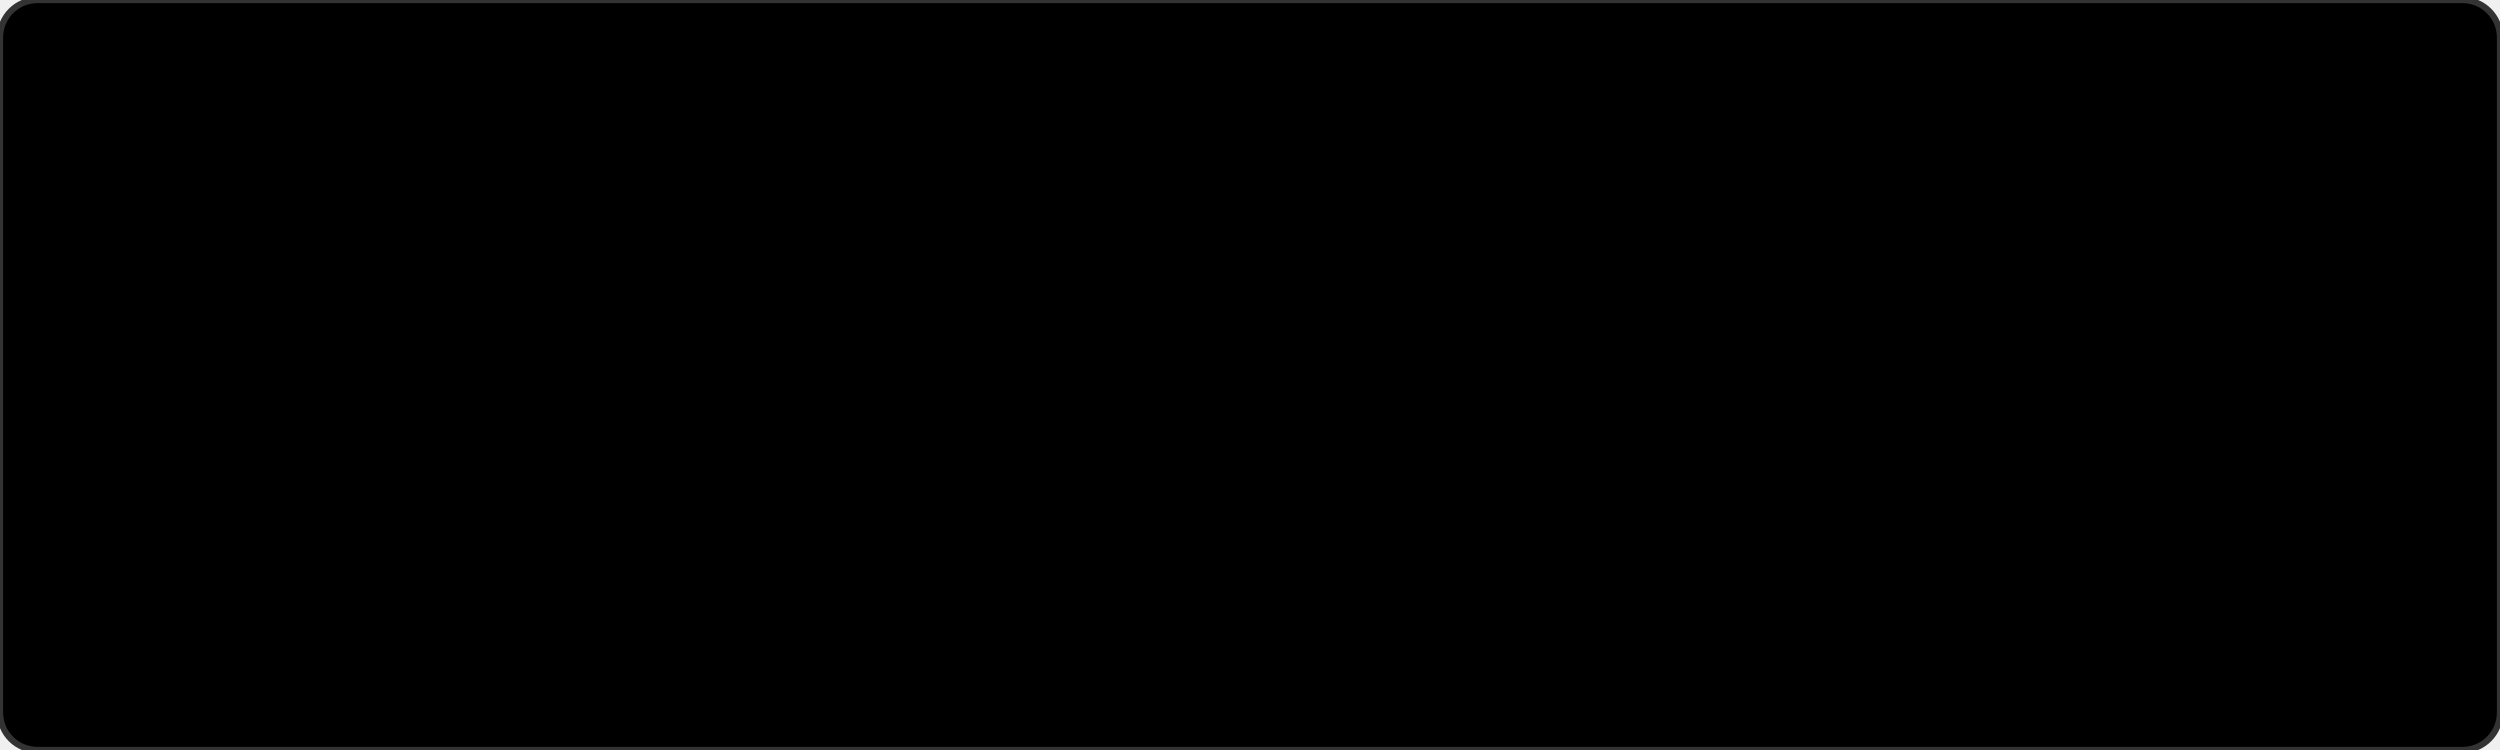
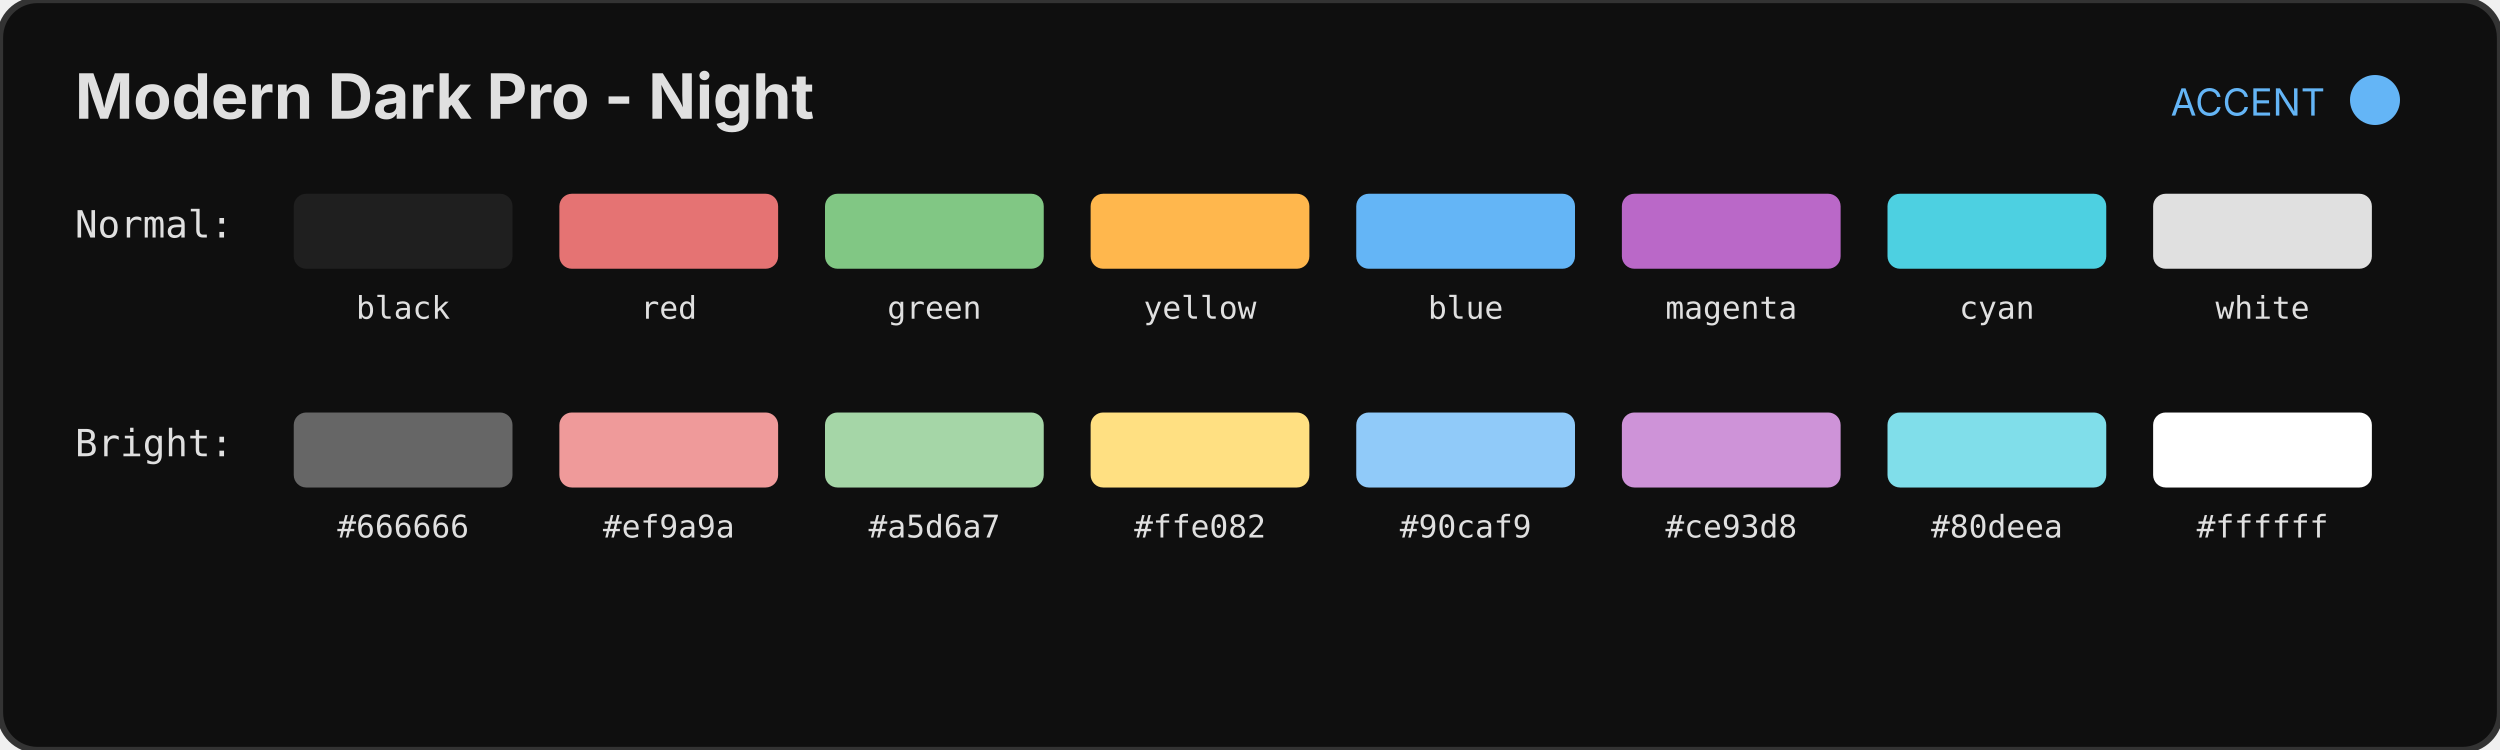
<svg xmlns="http://www.w3.org/2000/svg" viewBox="0 0 800 240" width="800" height="240">
-   <rect width="800" height="240" rx="12" fill=" " stroke="#333333" stroke-width="2" />
-   <text x="24" y="38" font-family="system-ui, -apple-system, sans-serif" font-size="20" font-weight="bold" fill=" ">Modern Dark Pro - Night</text>
-   <circle cx="760" cy="32" r="8" fill=" " />
-   <text x="744" y="37" font-family="system-ui, -apple-system, sans-serif" font-size="12" fill=" " text-anchor="end">ACCENT</text>
+   <rect width="800" height="240" rx="12" fill="#0f0f0f" stroke="#333333" stroke-width="2" />
+   <text x="24" y="38" font-family="system-ui, -apple-system, sans-serif" font-size="20" font-weight="bold" fill="#e0e0e0">Modern Dark Pro - Night</text>
+   <circle cx="760" cy="32" r="8" fill="#64b5f6" />
+   <text x="744" y="37" font-family="system-ui, -apple-system, sans-serif" font-size="12" fill="#64b5f6" text-anchor="end">ACCENT</text>
  <g transform="translate(24, 60)">
-     <text x="0" y="16" font-family="monospace" font-size="12" fill=" ">Normal:</text>
-     <rect x="70" y="2" width="70" height="24" rx="4" fill=" " />
-     <text x="105" y="42" font-family="monospace" font-size="10" fill=" " text-anchor="middle">black</text>
-     <rect x="155" y="2" width="70" height="24" rx="4" fill=" " />
-     <text x="190" y="42" font-family="monospace" font-size="10" fill=" " text-anchor="middle">red</text>
-     <rect x="240" y="2" width="70" height="24" rx="4" fill=" " />
-     <text x="275" y="42" font-family="monospace" font-size="10" fill=" " text-anchor="middle">green</text>
-     <rect x="325" y="2" width="70" height="24" rx="4" fill=" " />
-     <text x="360" y="42" font-family="monospace" font-size="10" fill=" " text-anchor="middle">yellow</text>
-     <rect x="410" y="2" width="70" height="24" rx="4" fill=" " />
-     <text x="445" y="42" font-family="monospace" font-size="10" fill=" " text-anchor="middle">blue</text>
-     <rect x="495" y="2" width="70" height="24" rx="4" fill=" " />
-     <text x="530" y="42" font-family="monospace" font-size="10" fill=" " text-anchor="middle">magenta</text>
-     <rect x="580" y="2" width="70" height="24" rx="4" fill=" " />
-     <text x="615" y="42" font-family="monospace" font-size="10" fill=" " text-anchor="middle">cyan</text>
-     <rect x="665" y="2" width="70" height="24" rx="4" fill=" " />
-     <text x="700" y="42" font-family="monospace" font-size="10" fill=" " text-anchor="middle">white</text>
+     <text x="0" y="16" font-family="monospace" font-size="12" fill="#e0e0e0">Normal:</text>
+     <rect x="70" y="2" width="70" height="24" rx="4" fill="#1f1f1f" />
+     <text x="105" y="42" font-family="monospace" font-size="10" fill="#e0e0e0" text-anchor="middle">black</text>
+     <rect x="155" y="2" width="70" height="24" rx="4" fill="#e57373" />
+     <text x="190" y="42" font-family="monospace" font-size="10" fill="#e0e0e0" text-anchor="middle">red</text>
+     <rect x="240" y="2" width="70" height="24" rx="4" fill="#81c784" />
+     <text x="275" y="42" font-family="monospace" font-size="10" fill="#e0e0e0" text-anchor="middle">green</text>
+     <rect x="325" y="2" width="70" height="24" rx="4" fill="#ffb74d" />
+     <text x="360" y="42" font-family="monospace" font-size="10" fill="#e0e0e0" text-anchor="middle">yellow</text>
+     <rect x="410" y="2" width="70" height="24" rx="4" fill="#64b5f6" />
+     <text x="445" y="42" font-family="monospace" font-size="10" fill="#e0e0e0" text-anchor="middle">blue</text>
+     <rect x="495" y="2" width="70" height="24" rx="4" fill="#ba68c8" />
+     <text x="530" y="42" font-family="monospace" font-size="10" fill="#e0e0e0" text-anchor="middle">magenta</text>
+     <rect x="580" y="2" width="70" height="24" rx="4" fill="#4dd0e1" />
+     <text x="615" y="42" font-family="monospace" font-size="10" fill="#e0e0e0" text-anchor="middle">cyan</text>
+     <rect x="665" y="2" width="70" height="24" rx="4" fill="#e0e0e0" />
+     <text x="700" y="42" font-family="monospace" font-size="10" fill="#e0e0e0" text-anchor="middle">white</text>
  </g>
  <g transform="translate(24, 130)">
-     <text x="0" y="16" font-family="monospace" font-size="12" fill=" ">Bright:</text>
-     <rect x="70" y="2" width="70" height="24" rx="4" fill=" " />
-     <text x="105" y="42" font-family="monospace" font-size="10" fill=" " text-anchor="middle"> </text>
-     <rect x="155" y="2" width="70" height="24" rx="4" fill=" " />
-     <text x="190" y="42" font-family="monospace" font-size="10" fill=" " text-anchor="middle"> </text>
-     <rect x="240" y="2" width="70" height="24" rx="4" fill=" " />
-     <text x="275" y="42" font-family="monospace" font-size="10" fill=" " text-anchor="middle"> </text>
-     <rect x="325" y="2" width="70" height="24" rx="4" fill=" " />
-     <text x="360" y="42" font-family="monospace" font-size="10" fill=" " text-anchor="middle"> </text>
-     <rect x="410" y="2" width="70" height="24" rx="4" fill=" " />
-     <text x="445" y="42" font-family="monospace" font-size="10" fill=" " text-anchor="middle"> </text>
-     <rect x="495" y="2" width="70" height="24" rx="4" fill=" " />
-     <text x="530" y="42" font-family="monospace" font-size="10" fill=" " text-anchor="middle"> </text>
-     <rect x="580" y="2" width="70" height="24" rx="4" fill=" " />
-     <text x="615" y="42" font-family="monospace" font-size="10" fill=" " text-anchor="middle"> </text>
-     <rect x="665" y="2" width="70" height="24" rx="4" fill=" " />
-     <text x="700" y="42" font-family="monospace" font-size="10" fill=" " text-anchor="middle"> </text>
+     <text x="0" y="16" font-family="monospace" font-size="12" fill="#e0e0e0">Bright:</text>
+     <rect x="70" y="2" width="70" height="24" rx="4" fill="#666666" />
+     <text x="105" y="42" font-family="monospace" font-size="10" fill="#e0e0e0" text-anchor="middle">#666666</text>
+     <rect x="155" y="2" width="70" height="24" rx="4" fill="#ef9a9a" />
+     <text x="190" y="42" font-family="monospace" font-size="10" fill="#e0e0e0" text-anchor="middle">#ef9a9a</text>
+     <rect x="240" y="2" width="70" height="24" rx="4" fill="#a5d6a7" />
+     <text x="275" y="42" font-family="monospace" font-size="10" fill="#e0e0e0" text-anchor="middle">#a5d6a7</text>
+     <rect x="325" y="2" width="70" height="24" rx="4" fill="#ffe082" />
+     <text x="360" y="42" font-family="monospace" font-size="10" fill="#e0e0e0" text-anchor="middle">#ffe082</text>
+     <rect x="410" y="2" width="70" height="24" rx="4" fill="#90caf9" />
+     <text x="445" y="42" font-family="monospace" font-size="10" fill="#e0e0e0" text-anchor="middle">#90caf9</text>
+     <rect x="495" y="2" width="70" height="24" rx="4" fill="#ce93d8" />
+     <text x="530" y="42" font-family="monospace" font-size="10" fill="#e0e0e0" text-anchor="middle">#ce93d8</text>
+     <rect x="580" y="2" width="70" height="24" rx="4" fill="#80deea" />
+     <text x="615" y="42" font-family="monospace" font-size="10" fill="#e0e0e0" text-anchor="middle">#80deea</text>
+     <rect x="665" y="2" width="70" height="24" rx="4" fill="#ffffff" />
+     <text x="700" y="42" font-family="monospace" font-size="10" fill="#e0e0e0" text-anchor="middle">#ffffff</text>
  </g>
</svg>
